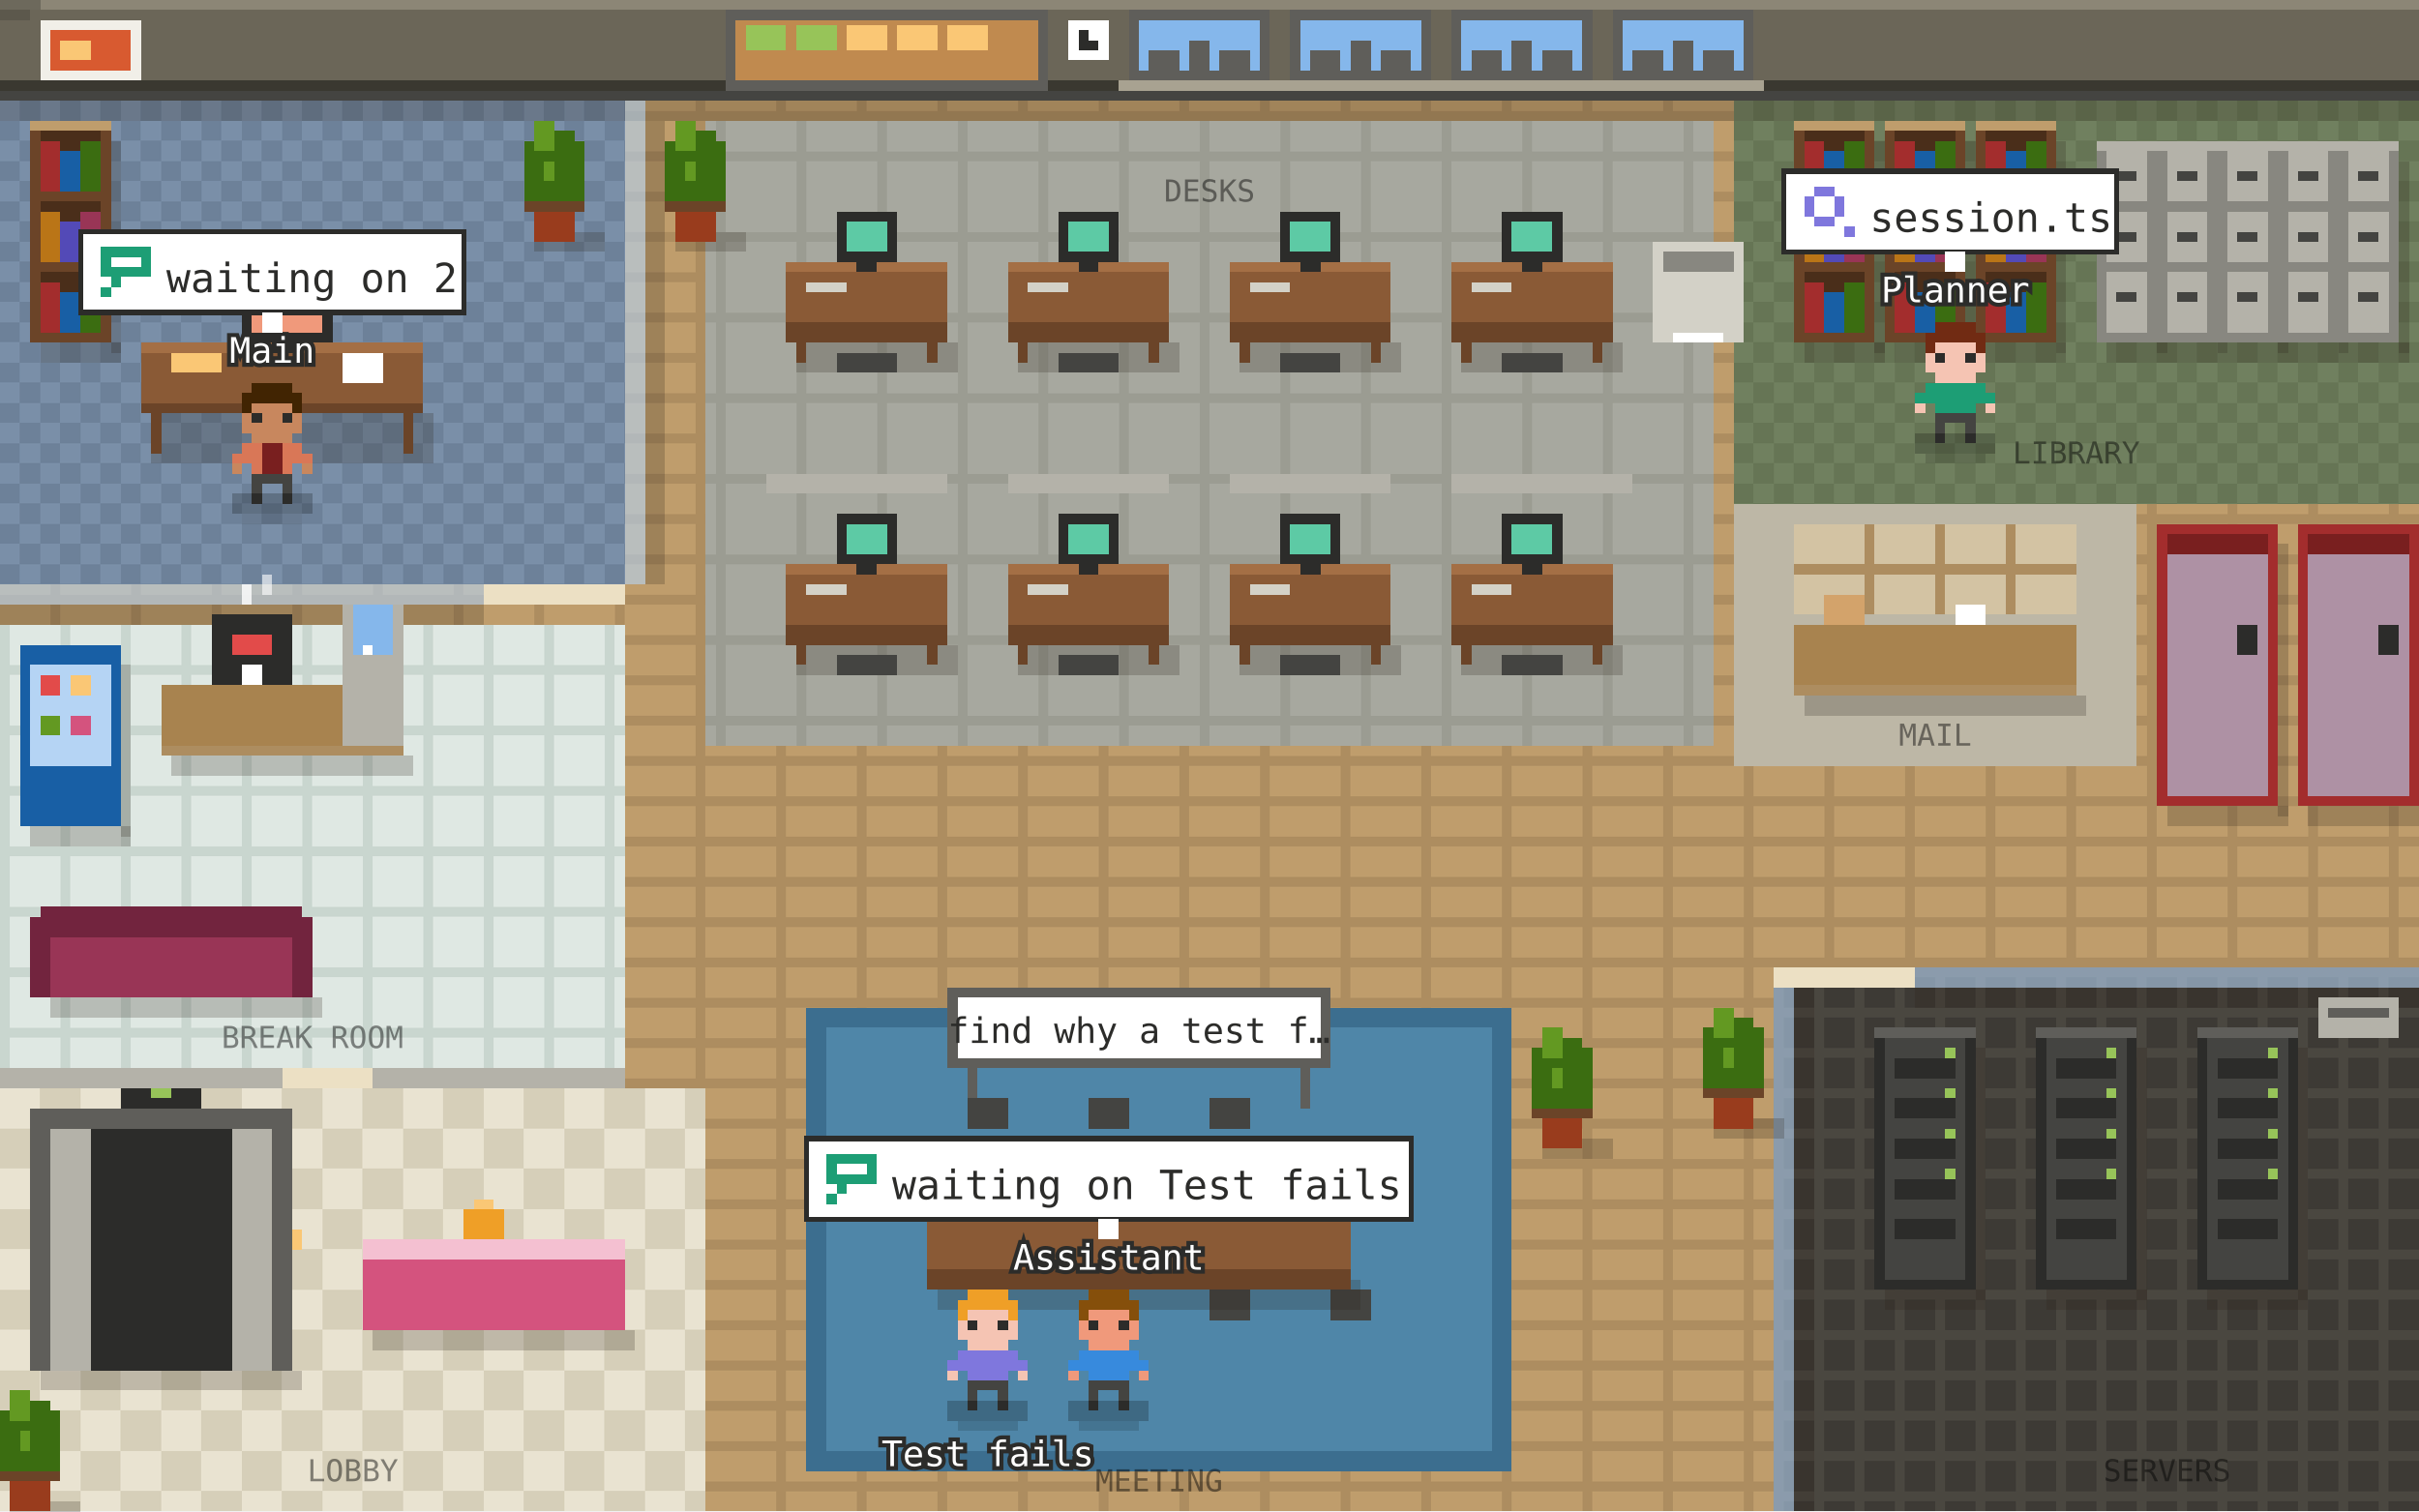
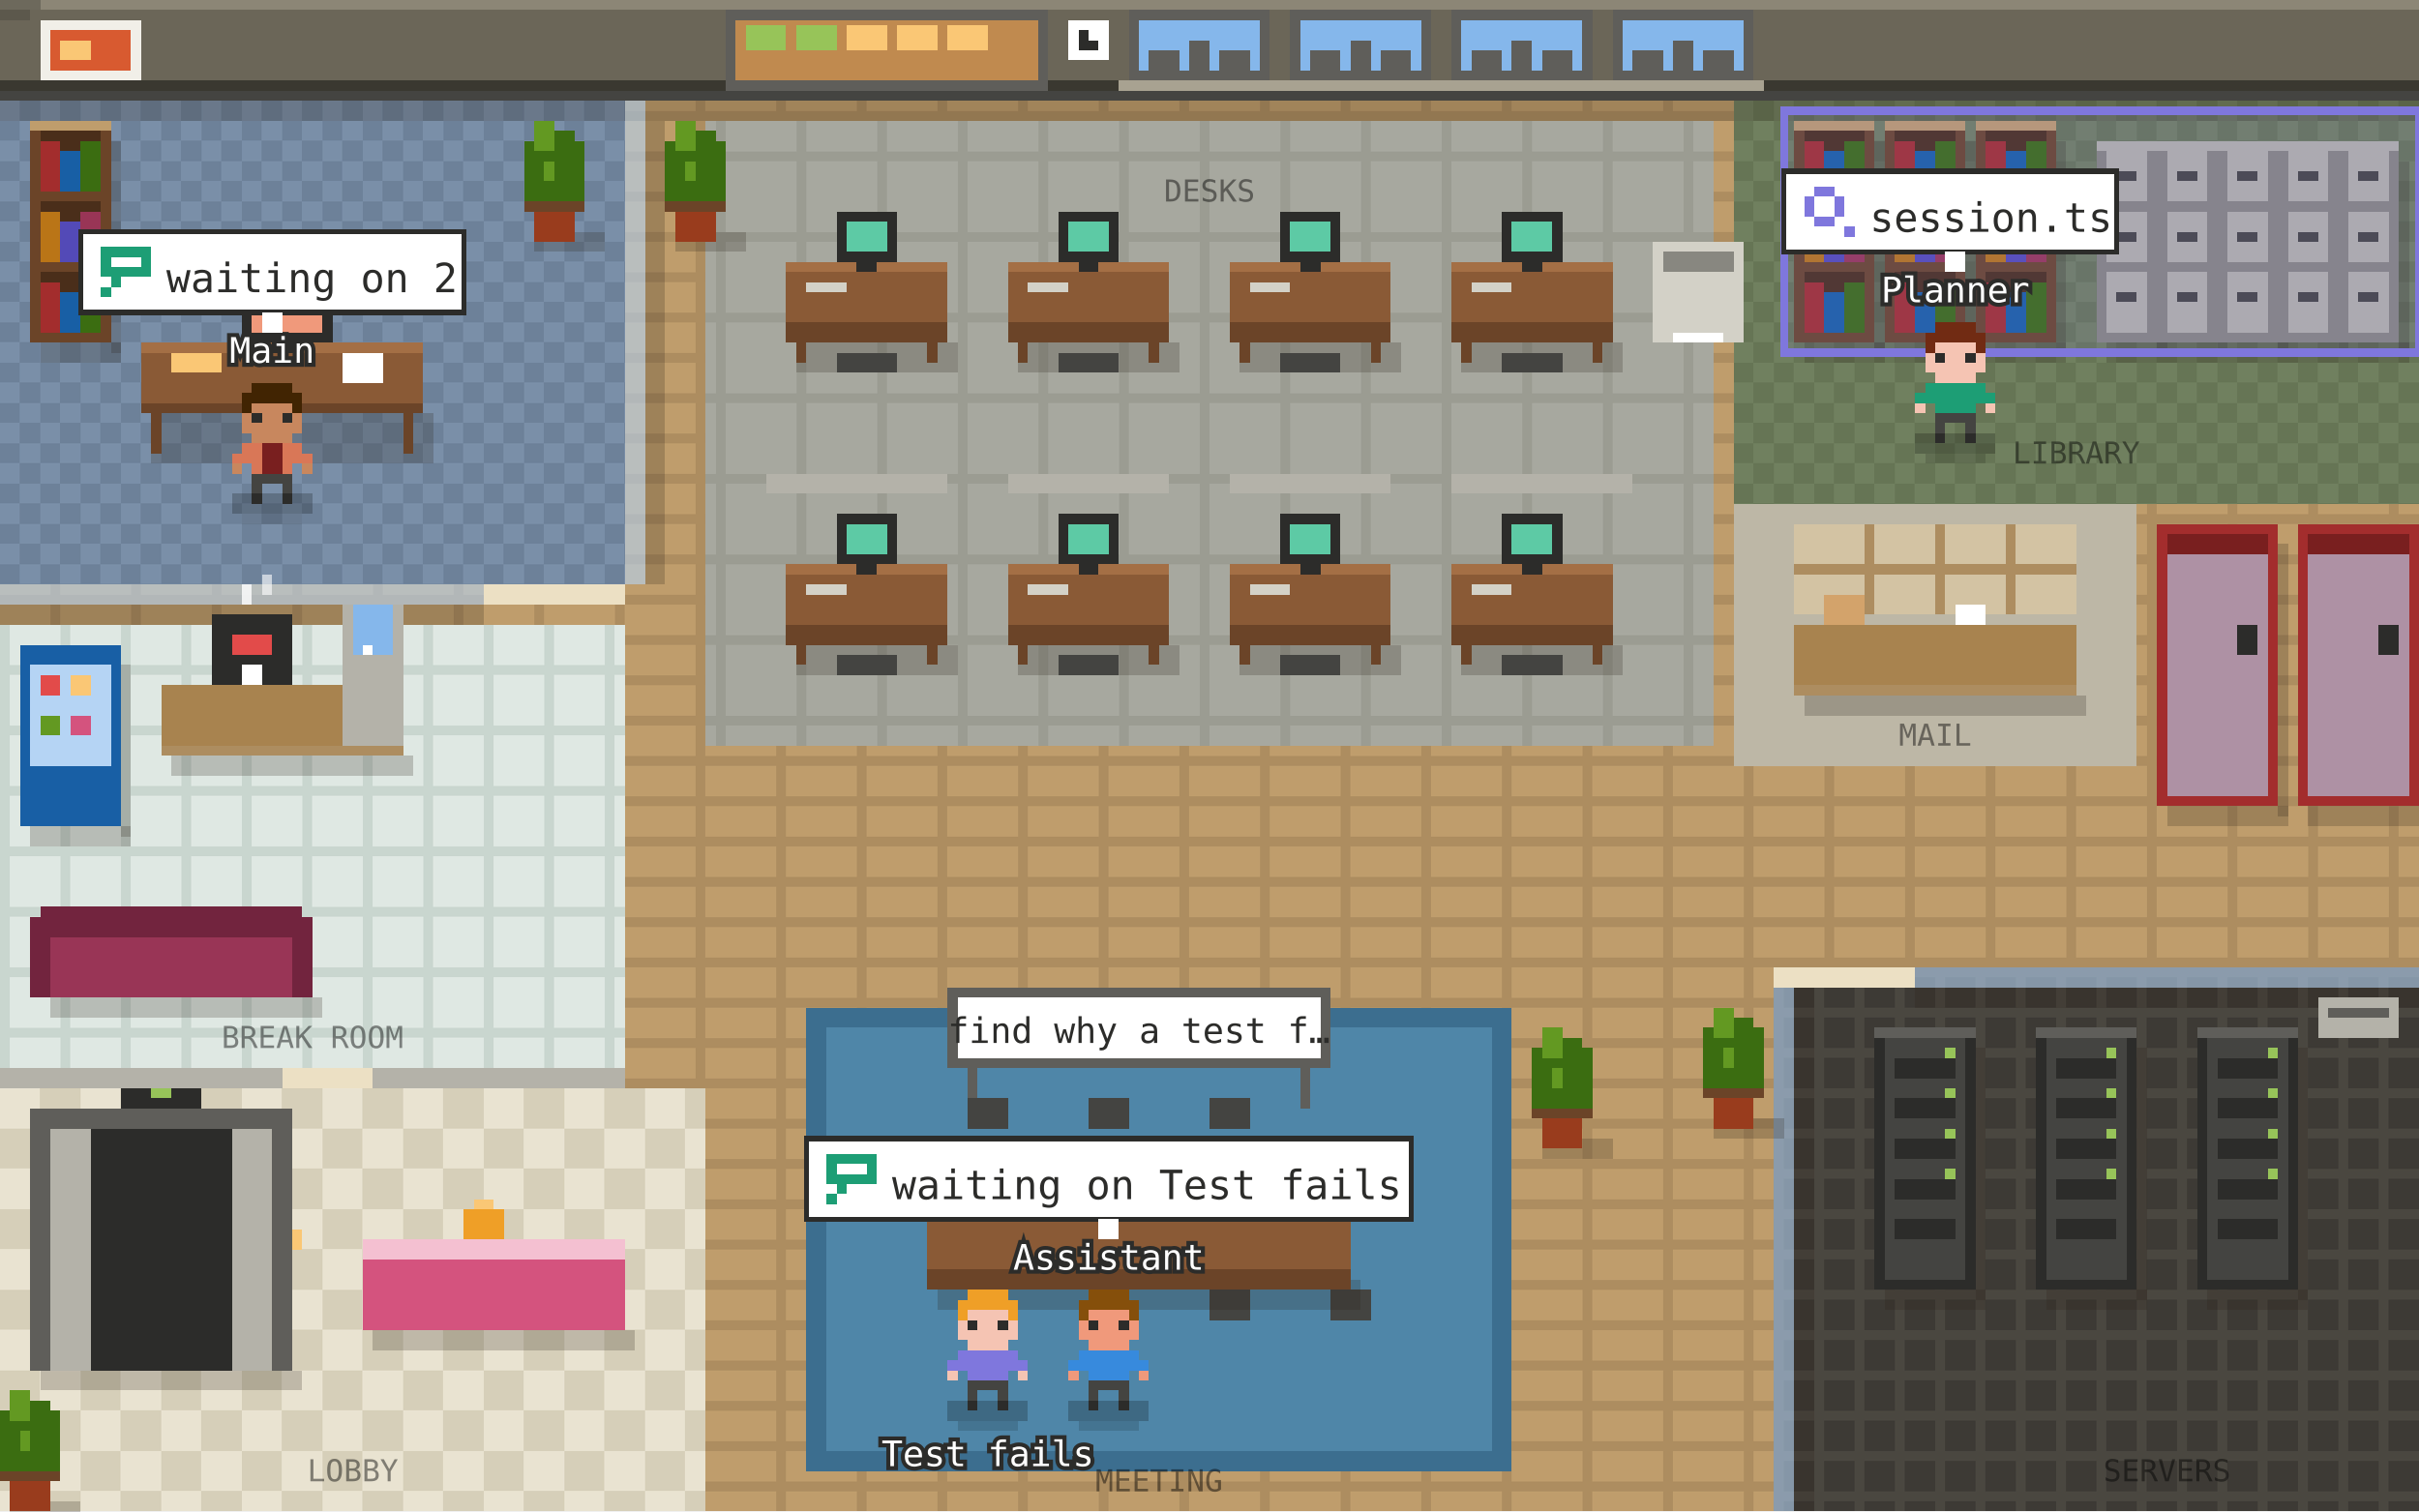
<svg xmlns="http://www.w3.org/2000/svg" viewBox="0 0 240 150" width="960" height="600" shape-rendering="crispEdges" font-family="monospace">
  <defs>
    <pattern id="po-wood" width="8" height="4" patternUnits="userSpaceOnUse">
      <rect x="0" y="0" width="8" height="4" fill="#bf9d6c" />
      <rect x="0" y="3" width="8" height="1" fill="#ad8d60" />
      <rect x="5" y="0" width="1" height="3" fill="#ad8d60" />
    </pattern>
    <pattern id="po-carpet" width="4" height="4" patternUnits="userSpaceOnUse">
      <rect x="0" y="0" width="4" height="4" fill="#7a8fa8" />
      <rect x="0" y="0" width="2" height="2" fill="#6d8199" />
      <rect x="2" y="2" width="2" height="2" fill="#6d8199" />
    </pattern>
    <pattern id="po-tile" width="6" height="6" patternUnits="userSpaceOnUse">
      <rect x="0" y="0" width="6" height="6" fill="#dfe8e3" />
      <rect x="0" y="0" width="6" height="1" fill="#c9d6cf" />
      <rect x="0" y="0" width="1" height="6" fill="#c9d6cf" />
    </pattern>
    <pattern id="po-officefloor" width="8" height="8" patternUnits="userSpaceOnUse">
      <rect x="0" y="0" width="8" height="8" fill="#a7a89f" />
      <rect x="0" y="7" width="8" height="1" fill="#9b9c92" />
      <rect x="7" y="0" width="1" height="8" fill="#9b9c92" />
    </pattern>
    <pattern id="po-libraryfloor" width="4" height="4" patternUnits="userSpaceOnUse">
      <rect x="0" y="0" width="4" height="4" fill="#70805f" />
      <rect x="0" y="0" width="2" height="2" fill="#667555" />
      <rect x="2" y="2" width="2" height="2" fill="#667555" />
    </pattern>
    <pattern id="po-marble" width="8" height="8" patternUnits="userSpaceOnUse">
      <rect x="0" y="0" width="8" height="8" fill="#e9e3d1" />
      <rect x="0" y="0" width="4" height="4" fill="#d6cfb9" />
      <rect x="4" y="4" width="4" height="4" fill="#d6cfb9" />
    </pattern>
    <pattern id="po-grate" width="4" height="4" patternUnits="userSpaceOnUse">
      <rect x="0" y="0" width="4" height="4" fill="#3d3a35" />
      <rect x="0" y="0" width="4" height="1" fill="#4a4740" />
      <rect x="0" y="0" width="1" height="4" fill="#4a4740" />
    </pattern>
    <g id="po-desk">
      <rect x="1" y="8" width="16" height="3" fill="#2a2018" fill-opacity="0.22" />
      <rect x="0" y="0" width="16" height="6" fill="#8a5a36" />
      <rect x="0" y="0" width="16" height="1" fill="#a46f45" />
      <rect x="0" y="6" width="16" height="2" fill="#6b4428" />
      <rect x="1" y="7" width="1" height="3" fill="#6b4428" />
      <rect x="14" y="7" width="1" height="3" fill="#6b4428" />
      <rect x="5" y="-5" width="6" height="5" fill="#2c2c2a" />
      <rect x="6" y="-4" width="4" height="3" fill="#5dcaa5" />
      <rect x="7" y="0" width="2" height="1" fill="#2c2c2a" />
      <rect x="2" y="2" width="4" height="1" fill="#d3d1c7" />
    </g>
    <g id="po-cab">
      <rect x="1" y="20" width="6" height="2" fill="#2a2018" fill-opacity="0.22" />
      <rect x="6" y="2" width="1" height="19" fill="#2a2018" fill-opacity="0.22" />
      <rect x="0" y="0" width="6" height="20" fill="#888780" />
      <rect x="0" y="0" width="6" height="1" fill="#b4b2a9" />
      <rect x="1" y="1" width="4" height="5" fill="#b4b2a9" />
      <rect x="1" y="7" width="4" height="5" fill="#b4b2a9" />
      <rect x="1" y="13" width="4" height="6" fill="#b4b2a9" />
      <rect x="2" y="3" width="2" height="1" fill="#444441" />
      <rect x="2" y="9" width="2" height="1" fill="#444441" />
      <rect x="2" y="15" width="2" height="1" fill="#444441" />
    </g>
    <g id="po-shelf">
      <rect x="1" y="22" width="8" height="2" fill="#2a2018" fill-opacity="0.22" />
      <rect x="8" y="2" width="1" height="21" fill="#2a2018" fill-opacity="0.22" />
      <rect x="0" y="0" width="8" height="22" fill="#6b4428" />
      <rect x="1" y="1" width="6" height="6" fill="#4a2e1a" />
      <rect x="1" y="2" width="2" height="5" fill="#a32d2d" />
      <rect x="3" y="3" width="2" height="4" fill="#185fa5" />
      <rect x="5" y="2" width="2" height="5" fill="#3b6d11" />
      <rect x="1" y="8" width="6" height="6" fill="#4a2e1a" />
      <rect x="1" y="9" width="2" height="5" fill="#ba7517" />
      <rect x="3" y="10" width="2" height="4" fill="#534ab7" />
      <rect x="5" y="9" width="2" height="5" fill="#993556" />
      <rect x="1" y="15" width="6" height="6" fill="#4a2e1a" />
      <rect x="1" y="16" width="2" height="5" fill="#a32d2d" />
      <rect x="3" y="17" width="2" height="4" fill="#185fa5" />
      <rect x="5" y="16" width="2" height="5" fill="#3b6d11" />
      <rect x="0" y="0" width="8" height="1" fill="#bf9d6c" />
    </g>
    <g id="po-rack">
      <rect x="1" y="26" width="10" height="2" fill="#2a2018" fill-opacity="0.22" />
      <rect x="10" y="2" width="1" height="25" fill="#2a2018" fill-opacity="0.22" />
      <rect x="0" y="0" width="10" height="26" fill="#2c2c2a" />
      <rect x="0" y="0" width="10" height="1" fill="#5f5e5a" />
      <rect x="1" y="1" width="8" height="24" fill="#444441" />
      <rect x="2" y="3" width="6" height="2" fill="#2c2c2a" />
      <rect x="2" y="7" width="6" height="2" fill="#2c2c2a" />
      <rect x="2" y="11" width="6" height="2" fill="#2c2c2a" />
      <rect x="2" y="15" width="6" height="2" fill="#2c2c2a" />
      <rect x="2" y="19" width="6" height="2" fill="#2c2c2a" />
    </g>
    <g id="po-plant">
      <rect x="1" y="11" width="7" height="2" fill="#2a2018" fill-opacity="0.22" />
      <rect x="1" y="8" width="4" height="4" fill="#993c1d" />
      <rect x="0" y="8" width="6" height="1" fill="#6b4428" />
      <rect x="0" y="2" width="6" height="6" fill="#3b6d11" />
      <rect x="1" y="0" width="2" height="3" fill="#639922" />
      <rect x="3" y="1" width="2" height="3" fill="#3b6d11" />
      <rect x="2" y="4" width="1" height="2" fill="#639922" />
    </g>
  </defs>
  <rect x="0" y="10" width="240" height="140" fill="url(#po-wood)" />
  <rect x="0" y="10" width="62" height="48" fill="url(#po-carpet)" />
  <rect x="0" y="62" width="62" height="44" fill="url(#po-tile)" />
  <rect x="0" y="108" width="70" height="42" fill="url(#po-marble)" />
  <rect x="70" y="12" width="100" height="62" fill="url(#po-officefloor)" />
  <rect x="172" y="10" width="68" height="40" fill="url(#po-libraryfloor)" />
  <rect x="172" y="50" width="40" height="26" fill="#bdb7a6" />
  <rect x="176" y="96" width="64" height="54" fill="url(#po-grate)" />
  <rect x="0" y="0" width="240" height="9" fill="#6b6658" />
  <rect x="0" y="0" width="240" height="1" fill="#8c8676" />
  <rect x="0" y="8" width="240" height="1" fill="#3a3830" />
  <rect x="0" y="9" width="240" height="1" fill="#444441" />
  <rect x="0" y="10" width="240" height="2" fill="#2a2018" fill-opacity="0.2" />
  <rect x="112" y="1" width="14" height="7" fill="#5f5e5a" />
  <rect x="113" y="2" width="12" height="5" fill="#85b7eb" />
  <rect x="111" y="8" width="16" height="1" fill="#a8a291" />
  <rect x="114" y="5" width="3" height="2" fill="#5f5e5a" />
  <rect x="118" y="4" width="2" height="3" fill="#5f5e5a" />
  <rect x="121" y="5" width="3" height="2" fill="#5f5e5a" />
  <rect x="128" y="1" width="14" height="7" fill="#5f5e5a" />
  <rect x="129" y="2" width="12" height="5" fill="#85b7eb" />
  <rect x="127" y="8" width="16" height="1" fill="#a8a291" />
  <rect x="130" y="5" width="3" height="2" fill="#5f5e5a" />
  <rect x="134" y="4" width="2" height="3" fill="#5f5e5a" />
  <rect x="137" y="5" width="3" height="2" fill="#5f5e5a" />
  <rect x="144" y="1" width="14" height="7" fill="#5f5e5a" />
  <rect x="145" y="2" width="12" height="5" fill="#85b7eb" />
  <rect x="143" y="8" width="16" height="1" fill="#a8a291" />
  <rect x="146" y="5" width="3" height="2" fill="#5f5e5a" />
  <rect x="150" y="4" width="2" height="3" fill="#5f5e5a" />
  <rect x="153" y="5" width="3" height="2" fill="#5f5e5a" />
  <rect x="160" y="1" width="14" height="7" fill="#5f5e5a" />
  <rect x="161" y="2" width="12" height="5" fill="#85b7eb" />
  <rect x="159" y="8" width="16" height="1" fill="#a8a291" />
  <rect x="162" y="5" width="3" height="2" fill="#5f5e5a" />
  <rect x="166" y="4" width="2" height="3" fill="#5f5e5a" />
  <rect x="169" y="5" width="3" height="2" fill="#5f5e5a" />
  <g id="po-zone-taskboard">
    <rect x="72" y="1" width="32" height="8" fill="#5f5e5a" />
    <rect x="73" y="2" width="30" height="6" fill="#c08a4f" />
  </g>
  <rect x="64" y="12" width="2" height="46" fill="#2a2018" fill-opacity="0.22" />
  <rect x="0" y="60" width="48" height="2" fill="#2a2018" fill-opacity="0.22" />
  <rect x="178" y="98" width="2" height="52" fill="#2a2018" fill-opacity="0.22" />
  <rect x="190" y="98" width="50" height="2" fill="#2a2018" fill-opacity="0.22" />
  <rect x="62" y="10" width="2" height="48" fill="#b5d4f4" fill-opacity="0.6" />
  <rect x="0" y="58" width="48" height="2" fill="#b5d4f4" fill-opacity="0.6" />
  <rect x="48" y="58" width="1" height="2" fill="#5f5e5a" />
  <rect x="176" y="98" width="2" height="52" fill="#b5d4f4" fill-opacity="0.6" />
  <rect x="190" y="96" width="50" height="2" fill="#b5d4f4" fill-opacity="0.6" />
  <rect x="189" y="96" width="1" height="2" fill="#5f5e5a" />
  <rect x="48" y="58" width="14" height="2" fill="#ece0c4" />
  <rect x="176" y="96" width="14" height="2" fill="#ece0c4" />
  <rect x="28" y="106" width="9" height="2" fill="#ece0c4" />
  <rect x="0" y="106" width="28" height="2" fill="#b4b2a9" />
  <rect x="37" y="106" width="25" height="2" fill="#b4b2a9" />
  <rect x="76" y="47" width="18" height="2" fill="#b4b2a9" />
  <rect x="100" y="47" width="16" height="2" fill="#b4b2a9" />
  <rect x="122" y="47" width="16" height="2" fill="#b4b2a9" />
  <rect x="144" y="47" width="18" height="2" fill="#b4b2a9" />
  <g id="po-zone-office">
    <use href="#po-shelf" x="3" y="12" />
    <rect x="15" y="41" width="28" height="5" fill="#2a2018" fill-opacity="0.22" />
    <rect x="14" y="34" width="28" height="6" fill="#8a5a36" />
    <rect x="14" y="34" width="28" height="1" fill="#a46f45" />
    <rect x="14" y="40" width="28" height="1" fill="#6b4428" />
    <rect x="15" y="41" width="1" height="4" fill="#6b4428" />
    <rect x="40" y="41" width="1" height="4" fill="#6b4428" />
    <rect x="24" y="28" width="9" height="6" fill="#2c2c2a" />
    <rect x="25" y="29" width="7" height="4" fill="#f0997b" />
    <rect x="27" y="34" width="3" height="1" fill="#2c2c2a" />
    <rect x="17" y="35" width="5" height="2" fill="#fac775" />
    <rect x="34" y="35" width="4" height="3" fill="#ffffff" />
    <use href="#po-plant" x="52" y="12" />
  </g>
  <g id="po-zone-desk">
    <use href="#po-desk" x="78" y="26" />
    <rect x="83" y="35" width="6" height="2" fill="#444441" />
    <use href="#po-desk" x="100" y="26" />
    <rect x="105" y="35" width="6" height="2" fill="#444441" />
    <use href="#po-desk" x="122" y="26" />
    <rect x="127" y="35" width="6" height="2" fill="#444441" />
    <use href="#po-desk" x="144" y="26" />
    <rect x="149" y="35" width="6" height="2" fill="#444441" />
    <use href="#po-desk" x="78" y="56" />
    <rect x="83" y="65" width="6" height="2" fill="#444441" />
    <use href="#po-desk" x="100" y="56" />
    <rect x="105" y="65" width="6" height="2" fill="#444441" />
    <use href="#po-desk" x="122" y="56" />
    <rect x="127" y="65" width="6" height="2" fill="#444441" />
    <use href="#po-desk" x="144" y="56" />
    <rect x="149" y="65" width="6" height="2" fill="#444441" />
    <rect x="164" y="24" width="9" height="10" fill="#d3d1c7" />
    <rect x="165" y="25" width="7" height="2" fill="#888780" />
    <rect x="166" y="33" width="5" height="1" fill="#ffffff" />
  </g>
  <g id="po-zone-library">
    <use href="#po-shelf" x="178" y="12" />
    <use href="#po-shelf" x="187" y="12" />
    <use href="#po-shelf" x="196" y="12" />
    <use href="#po-cab" x="208" y="14" />
    <use href="#po-cab" x="214" y="14" />
    <use href="#po-cab" x="220" y="14" />
    <use href="#po-cab" x="226" y="14" />
    <use href="#po-cab" x="232" y="14" />
  </g>
  <g id="po-zone-mailroom">
    <rect x="179" y="69" width="28" height="2" fill="#2a2018" fill-opacity="0.22" />
    <rect x="178" y="52" width="28" height="9" fill="#d3c3a3" />
    <rect x="185" y="52" width="1" height="9" fill="#ad8d60" />
    <rect x="192" y="52" width="1" height="9" fill="#ad8d60" />
    <rect x="199" y="52" width="1" height="9" fill="#ad8d60" />
    <rect x="178" y="56" width="28" height="1" fill="#ad8d60" />
    <rect x="178" y="62" width="28" height="6" fill="#a8834f" />
    <rect x="178" y="68" width="28" height="1" fill="#ad8d60" />
    <rect x="181" y="59" width="4" height="3" fill="#d3a36b" />
    <rect x="194" y="60" width="3" height="2" fill="#ffffff" />
  </g>
  <g id="po-zone-phone">
    <rect x="215" y="80" width="12" height="2" fill="#2a2018" fill-opacity="0.22" />
    <rect x="226" y="54" width="1" height="27" fill="#2a2018" fill-opacity="0.22" />
    <rect x="214" y="52" width="12" height="28" fill="#a32d2d" />
    <rect x="215" y="55" width="10" height="24" fill="#b5d4f4" fill-opacity="0.6" />
    <rect x="215" y="53" width="10" height="2" fill="#791f1f" />
    <rect x="222" y="62" width="2" height="3" fill="#2c2c2a" />
    <rect x="229" y="80" width="12" height="2" fill="#2a2018" fill-opacity="0.22" />
    <rect x="240" y="54" width="1" height="27" fill="#2a2018" fill-opacity="0.22" />
    <rect x="228" y="52" width="12" height="28" fill="#a32d2d" />
    <rect x="229" y="55" width="10" height="24" fill="#b5d4f4" fill-opacity="0.6" />
    <rect x="229" y="53" width="10" height="2" fill="#791f1f" />
    <rect x="236" y="62" width="2" height="3" fill="#2c2c2a" />
  </g>
  <g id="po-zone-server">
    <use href="#po-rack" x="186" y="102" />
    <rect x="193" y="104" width="1" height="1" fill="#97c459">
      <animate attributeName="fill" values="#97c459;#27500a;#97c459" dur="0.50s" repeatCount="indefinite" />
    </rect>
    <rect x="193" y="108" width="1" height="1" fill="#97c459">
      <animate attributeName="fill" values="#97c459;#27500a;#97c459" dur="0.73s" repeatCount="indefinite" />
    </rect>
    <rect x="193" y="112" width="1" height="1" fill="#97c459">
      <animate attributeName="fill" values="#97c459;#27500a;#97c459" dur="0.96s" repeatCount="indefinite" />
    </rect>
    <rect x="193" y="116" width="1" height="1" fill="#97c459">
      <animate attributeName="fill" values="#97c459;#27500a;#97c459" dur="1.19s" repeatCount="indefinite" />
    </rect>
    <use href="#po-rack" x="202" y="102" />
    <rect x="209" y="104" width="1" height="1" fill="#97c459">
      <animate attributeName="fill" values="#97c459;#27500a;#97c459" dur="1.42s" repeatCount="indefinite" />
    </rect>
    <rect x="209" y="108" width="1" height="1" fill="#97c459">
      <animate attributeName="fill" values="#97c459;#27500a;#97c459" dur="0.50s" repeatCount="indefinite" />
    </rect>
    <rect x="209" y="112" width="1" height="1" fill="#97c459">
      <animate attributeName="fill" values="#97c459;#27500a;#97c459" dur="0.73s" repeatCount="indefinite" />
    </rect>
    <rect x="209" y="116" width="1" height="1" fill="#97c459">
      <animate attributeName="fill" values="#97c459;#27500a;#97c459" dur="0.96s" repeatCount="indefinite" />
    </rect>
    <use href="#po-rack" x="218" y="102" />
    <rect x="225" y="104" width="1" height="1" fill="#97c459">
      <animate attributeName="fill" values="#97c459;#27500a;#97c459" dur="1.19s" repeatCount="indefinite" />
    </rect>
    <rect x="225" y="108" width="1" height="1" fill="#97c459">
      <animate attributeName="fill" values="#97c459;#27500a;#97c459" dur="1.42s" repeatCount="indefinite" />
    </rect>
    <rect x="225" y="112" width="1" height="1" fill="#97c459">
      <animate attributeName="fill" values="#97c459;#27500a;#97c459" dur="0.50s" repeatCount="indefinite" />
    </rect>
    <rect x="225" y="116" width="1" height="1" fill="#97c459">
      <animate attributeName="fill" values="#97c459;#27500a;#97c459" dur="0.73s" repeatCount="indefinite" />
    </rect>
    <rect x="230" y="99" width="8" height="4" fill="#b4b2a9" />
    <rect x="231" y="100" width="6" height="1" fill="#5f5e5a" />
  </g>
  <g id="po-zone-meeting">
    <rect x="80" y="100" width="70" height="46" fill="#3c6e8f" />
    <rect x="82" y="102" width="66" height="42" fill="#4f86a8" />
    <rect x="94" y="98" width="38" height="8" fill="#5f5e5a" />
    <rect x="95" y="99" width="36" height="6" fill="#ffffff" />
    <rect x="96" y="106" width="1" height="4" fill="#5f5e5a" />
    <rect x="129" y="106" width="1" height="4" fill="#5f5e5a" />
    <rect x="96" y="109" width="4" height="3" fill="#444441" />
    <rect x="108" y="109" width="4" height="3" fill="#444441" />
    <rect x="120" y="109" width="4" height="3" fill="#444441" />
    <rect x="96" y="128" width="4" height="3" fill="#444441" />
    <rect x="108" y="128" width="4" height="3" fill="#444441" />
    <rect x="120" y="128" width="4" height="3" fill="#444441" />
    <rect x="132" y="128" width="4" height="3" fill="#444441" />
    <rect x="93" y="127" width="42" height="3" fill="#2a2018" fill-opacity="0.22" />
    <rect x="92" y="116" width="42" height="10" fill="#8a5a36" />
    <rect x="92" y="116" width="42" height="1" fill="#a46f45" />
    <rect x="92" y="126" width="42" height="2" fill="#6b4428" />
  </g>
  <g id="po-zone-breakroom">
    <rect x="3" y="82" width="10" height="2" fill="#2a2018" fill-opacity="0.22" />
    <rect x="12" y="66" width="1" height="17" fill="#2a2018" fill-opacity="0.22" />
    <rect x="17" y="75" width="24" height="2" fill="#2a2018" fill-opacity="0.22" />
    <rect x="2" y="64" width="10" height="18" fill="#185fa5" />
    <rect x="3" y="66" width="8" height="10" fill="#b5d4f4" />
    <rect x="4" y="67" width="2" height="2" fill="#e24b4a" />
    <rect x="7" y="67" width="2" height="2" fill="#fac775" />
    <rect x="4" y="71" width="2" height="2" fill="#639922" />
    <rect x="7" y="71" width="2" height="2" fill="#d4537e" />
    <rect x="16" y="68" width="24" height="6" fill="#a8834f" />
    <rect x="16" y="74" width="24" height="1" fill="#ad8d60" />
    <rect x="21" y="61" width="8" height="7" fill="#2c2c2a" />
    <rect x="23" y="63" width="4" height="2" fill="#e24b4a" />
    <rect x="24" y="66" width="2" height="2" fill="#ffffff" />
    <rect x="34" y="60" width="6" height="14" fill="#b4b2a9" />
    <rect x="35" y="60" width="4" height="5" fill="#85b7eb" />
    <rect x="5" y="99" width="27" height="2" fill="#2a2018" fill-opacity="0.22" />
    <rect x="4" y="90" width="26" height="3" fill="#72243e" />
    <rect x="4" y="93" width="26" height="6" fill="#993556" />
    <rect x="3" y="91" width="2" height="8" fill="#72243e" />
    <rect x="29" y="91" width="2" height="8" fill="#72243e" />
  </g>
  <g id="po-zone-elevator">
    <rect x="4" y="136" width="26" height="2" fill="#2a2018" fill-opacity="0.22" />
    <rect x="3" y="110" width="26" height="26" fill="#5f5e5a" />
    <rect x="5" y="112" width="11" height="24" fill="#b4b2a9" />
    <rect x="16" y="112" width="11" height="24" fill="#b4b2a9" />
    <rect x="15" y="112" width="2" height="24" fill="#5f5e5a" />
    <rect x="12" y="108" width="8" height="2" fill="#2c2c2a" />
    <rect x="15" y="108" width="2" height="1" fill="#97c459" />
    <rect x="29" y="122" width="1" height="2" fill="#fac775" />
  </g>
  <g id="po-zone-reception">
    <rect x="37" y="132" width="26" height="2" fill="#2a2018" fill-opacity="0.22" />
    <rect x="36" y="123" width="26" height="2" fill="#f4c0d1" />
    <rect x="36" y="125" width="26" height="7" fill="#d4537e" />
    <rect x="46" y="120" width="4" height="3" fill="#ef9f27" />
    <rect x="47" y="119" width="2" height="1" fill="#fac775" />
  </g>
  <g id="po-labels">
    <text x="120" y="20" font-size="3" text-anchor="middle" fill="#000000" fill-opacity="0.45">DESKS</text>
    <text x="206" y="46" font-size="3" text-anchor="middle" fill="#000000" fill-opacity="0.45">LIBRARY</text>
    <text x="192" y="74" font-size="3" text-anchor="middle" fill="#000000" fill-opacity="0.45">MAIL</text>
    <text x="215" y="147" font-size="3" text-anchor="middle" fill="#000000" fill-opacity="0.45">SERVERS</text>
    <text x="115" y="148" font-size="3" text-anchor="middle" fill="#000000" fill-opacity="0.45">MEETING</text>
    <text x="31" y="104" font-size="3" text-anchor="middle" fill="#000000" fill-opacity="0.45">BREAK ROOM</text>
    <text x="35" y="147" font-size="3" text-anchor="middle" fill="#000000" fill-opacity="0.45">LOBBY</text>
  </g>
  <g id="po-decor">
    <use href="#po-plant" x="66" y="12" />
    <use href="#po-plant" x="152" y="102" />
    <use href="#po-plant" x="169" y="100" />
    <use href="#po-plant" x="0" y="138" />
    <rect x="4" y="2" width="10" height="6" fill="#f1efe8" />
    <rect x="5" y="3" width="8" height="4" fill="#d85a30" />
    <rect x="6" y="4" width="3" height="2" fill="#fac775" />
    <rect x="106" y="2" width="4" height="4" fill="#ffffff" />
    <rect x="107" y="3" width="1" height="2" fill="#2c2c2a" />
    <rect x="108" y="4" width="1" height="1" fill="#2c2c2a" />
    <g>
      <rect x="24" y="58" width="1" height="2" fill="#ffffff" fill-opacity="0.8" />
      <rect x="26" y="57" width="1" height="2" fill="#ffffff" fill-opacity="0.6" />
      <animateTransform attributeName="transform" type="translate" values="0,1;0,-2" dur="1.2s" repeatCount="indefinite" />
      <animate attributeName="opacity" values="1;0" dur="1.2s" repeatCount="indefinite" />
    </g>
    <rect x="36" y="64" width="1" height="1" fill="#ffffff">
      <animate attributeName="y" values="64;60" dur="2s" repeatCount="indefinite" />
    </rect>
  </g>
+   <rect x="177" y="11" width="63" height="24" fill="#7f77dd" fill-opacity="0.14" stroke="#7f77dd" stroke-width="0.8">
+     <animate attributeName="stroke-opacity" values="0.95;0.35;0.95" dur="1.6s" repeatCount="indefinite" />
+   </rect>
  <text x="113" y="103.5" font-size="3.5" text-anchor="middle" fill="#2c2c2a">find why a test f…</text>
  <rect x="74" y="2.5" width="4" height="2.5" fill="#97c459" />
  <rect x="79" y="2.5" width="4" height="2.5" fill="#97c459" />
  <rect x="84" y="2.5" width="4" height="2.5" fill="#fac775" />
  <rect x="89" y="2.5" width="4" height="2.5" fill="#fac775" />
  <rect x="94" y="2.5" width="4" height="2.5" fill="#fac775" />
  <rect x="9" y="112" width="14" height="24" fill="#2c2c2a" />
  <g id="agent-plan-1" transform="translate(194,44)">
    <g>
      <rect x="-4" y="-1" width="8" height="2" fill="#000000" fill-opacity="0.22" />
      <rect x="-3" y="1" width="6" height="1" fill="#000000" fill-opacity="0.14" />
      <g transform="translate(-4,-12)">
        <rect x="2" y="0" width="4" height="1" fill="#712b13" />
        <rect x="1" y="1" width="6" height="1" fill="#712b13" />
        <rect x="1" y="2" width="1" height="1" fill="#712b13" />
        <rect x="2" y="2" width="4" height="1" fill="#f5c4b3" />
        <rect x="6" y="2" width="1" height="1" fill="#712b13" />
        <rect x="1" y="3" width="1" height="1" fill="#f5c4b3" />
        <rect x="2" y="3" width="1" height="1" fill="#2c2c2a" />
        <rect x="3" y="3" width="2" height="1" fill="#f5c4b3" />
        <rect x="5" y="3" width="1" height="1" fill="#2c2c2a" />
        <rect x="6" y="3" width="1" height="1" fill="#f5c4b3" />
        <rect x="1" y="4" width="6" height="1" fill="#f5c4b3" />
        <rect x="2" y="5" width="4" height="1" fill="#f5c4b3" />
        <rect x="1" y="6" width="6" height="1" fill="#1d9e75" />
        <rect x="0" y="7" width="8" height="1" fill="#1d9e75" />
        <rect x="0" y="8" width="1" height="1" fill="#f5c4b3" />
        <rect x="2" y="8" width="4" height="1" fill="#1d9e75" />
        <rect x="7" y="8" width="1" height="1" fill="#f5c4b3" />
        <rect x="2" y="9" width="4" height="1" fill="#444441" />
        <rect x="2" y="10" width="1" height="1" fill="#444441" />
        <rect x="2" y="11" width="1" height="1" fill="#2c2c2a" />
        <rect x="5" y="10" width="1" height="1" fill="#444441" />
        <rect x="5" y="11" width="1" height="1" fill="#2c2c2a" />
      </g>
      <animateTransform attributeName="transform" type="translate" values="0,0;0,-0.6;0,0" dur="0.7s" repeatCount="indefinite" />
    </g>
    <text x="0" y="-14" font-size="3.5" text-anchor="middle" fill="#ffffff" stroke="#2c2c2a" stroke-width="0.8" paint-order="stroke">Planner</text>
    <g transform="translate(-17,-27)">
      <rect x="0" y="0" width="33" height="8" fill="#ffffff" stroke="#2c2c2a" stroke-width="0.5" />
      <rect x="16" y="8" width="2" height="2" fill="#ffffff" />
      <rect x="3" y="1.5" width="2" height="1" fill="#7f77dd" />
      <rect x="2" y="2.5" width="1" height="1" fill="#7f77dd" />
      <rect x="5" y="2.5" width="1" height="1" fill="#7f77dd" />
      <rect x="2" y="3.5" width="1" height="1" fill="#7f77dd" />
      <rect x="5" y="3.5" width="1" height="1" fill="#7f77dd" />
      <rect x="3" y="4.5" width="2" height="1" fill="#7f77dd" />
      <rect x="6" y="5.5" width="1" height="1" fill="#7f77dd" />
      <text x="8.5" y="6" font-size="4" fill="#2c2c2a">session.ts</text>
    </g>
  </g>
  <g id="agent-main" transform="translate(27,50)">
    <rect x="-4" y="-1" width="8" height="2" fill="#000000" fill-opacity="0.22" />
    <rect x="-3" y="1" width="6" height="1" fill="#000000" fill-opacity="0.14" />
    <g transform="translate(-4,-12)">
      <rect x="2" y="0" width="4" height="1" fill="#412402" />
      <rect x="1" y="1" width="6" height="1" fill="#412402" />
      <rect x="1" y="2" width="1" height="1" fill="#412402" />
      <rect x="2" y="2" width="4" height="1" fill="#c8875e" />
      <rect x="6" y="2" width="1" height="1" fill="#412402" />
      <rect x="1" y="3" width="1" height="1" fill="#c8875e" />
      <rect x="2" y="3" width="1" height="1" fill="#2c2c2a" />
      <rect x="3" y="3" width="2" height="1" fill="#c8875e" />
      <rect x="5" y="3" width="1" height="1" fill="#2c2c2a" />
      <rect x="6" y="3" width="1" height="1" fill="#c8875e" />
      <rect x="1" y="4" width="6" height="1" fill="#c8875e" />
      <rect x="2" y="5" width="4" height="1" fill="#c8875e" />
      <rect x="1" y="6" width="2" height="1" fill="#d97757" />
      <rect x="3" y="6" width="2" height="1" fill="#791f1f" />
      <rect x="5" y="6" width="2" height="1" fill="#d97757" />
      <rect x="0" y="7" width="3" height="1" fill="#d97757" />
      <rect x="3" y="7" width="2" height="1" fill="#791f1f" />
      <rect x="5" y="7" width="3" height="1" fill="#d97757" />
      <rect x="0" y="8" width="1" height="1" fill="#c8875e" />
      <rect x="2" y="8" width="1" height="1" fill="#d97757" />
      <rect x="3" y="8" width="2" height="1" fill="#791f1f" />
      <rect x="5" y="8" width="1" height="1" fill="#d97757" />
      <rect x="7" y="8" width="1" height="1" fill="#c8875e" />
      <rect x="2" y="9" width="4" height="1" fill="#444441" />
      <rect x="2" y="10" width="1" height="1" fill="#444441" />
      <rect x="2" y="11" width="1" height="1" fill="#2c2c2a" />
      <rect x="5" y="10" width="1" height="1" fill="#444441" />
      <rect x="5" y="11" width="1" height="1" fill="#2c2c2a" />
    </g>
    <text x="0" y="-14" font-size="3.5" text-anchor="middle" fill="#ffffff" stroke="#2c2c2a" stroke-width="0.8" paint-order="stroke">Main</text>
    <g transform="translate(-19,-27)">
      <rect x="0" y="0" width="38" height="8" fill="#ffffff" stroke="#2c2c2a" stroke-width="0.5" />
      <rect x="18" y="8" width="2" height="2" fill="#ffffff" />
      <rect x="2" y="1.5" width="5" height="1" fill="#1d9e75" />
      <rect x="2" y="2.5" width="1" height="1" fill="#1d9e75" />
      <rect x="6" y="2.5" width="1" height="1" fill="#1d9e75" />
      <rect x="2" y="3.5" width="5" height="1" fill="#1d9e75" />
      <rect x="3" y="4.5" width="1" height="1" fill="#1d9e75" />
      <rect x="2" y="5.5" width="1" height="1" fill="#1d9e75" />
      <text x="8.5" y="6" font-size="4" fill="#2c2c2a">waiting on 2</text>
    </g>
  </g>
  <g id="agent-explore-1">
    <set attributeName="visibility" to="hidden" begin="4771ms" />
    <animateMotion dur="4771ms" fill="freeze" path="M172,74 L172,88 L55,88 L55,62 L55,50 L36,50 L55,50 L55,62 L55,88 L32,88 L32,138 L16,138" />
    <rect x="-4" y="-1" width="8" height="2" fill="#000000" fill-opacity="0.22" />
    <rect x="-3" y="1" width="6" height="1" fill="#000000" fill-opacity="0.14" />
    <g transform="translate(-4,-12)">
      <g>
        <rect x="2" y="0" width="4" height="1" fill="#412402" />
        <rect x="1" y="1" width="6" height="1" fill="#412402" />
        <rect x="1" y="2" width="1" height="1" fill="#412402" />
        <rect x="2" y="2" width="4" height="1" fill="#f5c4b3" />
        <rect x="6" y="2" width="1" height="1" fill="#412402" />
        <rect x="1" y="3" width="1" height="1" fill="#f5c4b3" />
        <rect x="2" y="3" width="1" height="1" fill="#2c2c2a" />
        <rect x="3" y="3" width="2" height="1" fill="#f5c4b3" />
        <rect x="5" y="3" width="1" height="1" fill="#2c2c2a" />
        <rect x="6" y="3" width="1" height="1" fill="#f5c4b3" />
        <rect x="1" y="4" width="6" height="1" fill="#f5c4b3" />
        <rect x="2" y="5" width="4" height="1" fill="#f5c4b3" />
        <rect x="1" y="6" width="6" height="1" fill="#7f77dd" />
        <rect x="0" y="7" width="8" height="1" fill="#7f77dd" />
        <rect x="0" y="8" width="1" height="1" fill="#f5c4b3" />
        <rect x="2" y="8" width="4" height="1" fill="#7f77dd" />
        <rect x="7" y="8" width="1" height="1" fill="#f5c4b3" />
        <rect x="2" y="9" width="4" height="1" fill="#444441" />
        <animateTransform attributeName="transform" type="translate" calcMode="discrete" values="0,0;0,-1" keyTimes="0;0.5" dur="0.3s" repeatDur="4771ms" />
      </g>
      <g>
        <rect x="2" y="10" width="1" height="1" fill="#444441" />
        <rect x="2" y="11" width="1" height="1" fill="#2c2c2a" />
        <animateTransform attributeName="transform" type="translate" calcMode="discrete" values="0,0;1,-1;1,0;0,0;-1,0;-1,0" keyTimes="0;0.17;0.34;0.5;0.67;0.84" dur="0.6s" begin="0s" repeatDur="4771ms" />
      </g>
      <g>
        <rect x="5" y="10" width="1" height="1" fill="#444441" />
        <rect x="5" y="11" width="1" height="1" fill="#2c2c2a" />
        <animateTransform attributeName="transform" type="translate" calcMode="discrete" values="0,0;1,-1;1,0;0,0;-1,0;-1,0" keyTimes="0;0.17;0.34;0.5;0.67;0.84" dur="0.6s" begin="0.3s" repeatDur="4771ms" />
      </g>
    </g>
    <g>
      <rect x="-1" y="-5" width="2" height="1" fill="#ba7517" />
      <rect x="-1" y="-4" width="5" height="1" fill="#fac775" />
      <rect x="-1" y="-3" width="5" height="1" fill="#fac775" />
      <rect x="-1" y="-2" width="5" height="1" fill="#fac775" />
      <set attributeName="visibility" to="hidden" begin="2685ms" />
    </g>
    <text x="0" y="-14" font-size="3.5" text-anchor="middle" fill="#ffffff" stroke="#2c2c2a" stroke-width="0.8" paint-order="stroke">Researcher</text>
  </g>
  <g id="agent-tester-1" transform="translate(110,140)">
    <rect x="-4" y="-1" width="8" height="2" fill="#000000" fill-opacity="0.22" />
    <rect x="-3" y="1" width="6" height="1" fill="#000000" fill-opacity="0.14" />
    <g transform="translate(-4,-12)">
      <rect x="2" y="0" width="4" height="1" fill="#854f0b" />
      <rect x="1" y="1" width="6" height="1" fill="#854f0b" />
      <rect x="1" y="2" width="1" height="1" fill="#854f0b" />
      <rect x="2" y="2" width="4" height="1" fill="#f0997b" />
      <rect x="6" y="2" width="1" height="1" fill="#854f0b" />
      <rect x="1" y="3" width="1" height="1" fill="#f0997b" />
      <rect x="2" y="3" width="1" height="1" fill="#2c2c2a" />
      <rect x="3" y="3" width="2" height="1" fill="#f0997b" />
      <rect x="5" y="3" width="1" height="1" fill="#2c2c2a" />
      <rect x="6" y="3" width="1" height="1" fill="#f0997b" />
      <rect x="1" y="4" width="6" height="1" fill="#f0997b" />
      <rect x="2" y="5" width="4" height="1" fill="#f0997b" />
      <rect x="1" y="6" width="6" height="1" fill="#378add" />
      <rect x="0" y="7" width="8" height="1" fill="#378add" />
      <rect x="0" y="8" width="1" height="1" fill="#f0997b" />
      <rect x="2" y="8" width="4" height="1" fill="#378add" />
      <rect x="7" y="8" width="1" height="1" fill="#f0997b" />
      <rect x="2" y="9" width="4" height="1" fill="#444441" />
      <rect x="2" y="10" width="1" height="1" fill="#444441" />
      <rect x="2" y="11" width="1" height="1" fill="#2c2c2a" />
      <rect x="5" y="10" width="1" height="1" fill="#444441" />
      <rect x="5" y="11" width="1" height="1" fill="#2c2c2a" />
    </g>
    <text x="0" y="-14" font-size="3.5" text-anchor="middle" fill="#ffffff" stroke="#2c2c2a" stroke-width="0.8" paint-order="stroke">Assistant</text>
    <g transform="translate(-30,-27)">
      <rect x="0" y="0" width="60" height="8" fill="#ffffff" stroke="#2c2c2a" stroke-width="0.5" />
      <rect x="29" y="8" width="2" height="2" fill="#ffffff" />
      <rect x="2" y="1.5" width="5" height="1" fill="#1d9e75" />
      <rect x="2" y="2.5" width="1" height="1" fill="#1d9e75" />
      <rect x="6" y="2.5" width="1" height="1" fill="#1d9e75" />
      <rect x="2" y="3.5" width="5" height="1" fill="#1d9e75" />
      <rect x="3" y="4.5" width="1" height="1" fill="#1d9e75" />
      <rect x="2" y="5.5" width="1" height="1" fill="#1d9e75" />
      <text x="8.5" y="6" font-size="4" fill="#2c2c2a">waiting on Test fails</text>
    </g>
  </g>
  <g id="agent-digger-1" transform="translate(98,140)">
    <rect x="-4" y="-1" width="8" height="2" fill="#000000" fill-opacity="0.22" />
    <rect x="-3" y="1" width="6" height="1" fill="#000000" fill-opacity="0.14" />
    <g transform="translate(-4,-12)">
      <rect x="2" y="0" width="4" height="1" fill="#ef9f27" />
      <rect x="1" y="1" width="6" height="1" fill="#ef9f27" />
      <rect x="1" y="2" width="1" height="1" fill="#ef9f27" />
      <rect x="2" y="2" width="4" height="1" fill="#f5c4b3" />
      <rect x="6" y="2" width="1" height="1" fill="#ef9f27" />
      <rect x="1" y="3" width="1" height="1" fill="#f5c4b3" />
      <rect x="2" y="3" width="1" height="1" fill="#2c2c2a" />
      <rect x="3" y="3" width="2" height="1" fill="#f5c4b3" />
      <rect x="5" y="3" width="1" height="1" fill="#2c2c2a" />
      <rect x="6" y="3" width="1" height="1" fill="#f5c4b3" />
      <rect x="1" y="4" width="6" height="1" fill="#f5c4b3" />
      <rect x="2" y="5" width="4" height="1" fill="#f5c4b3" />
      <rect x="1" y="6" width="6" height="1" fill="#7f77dd" />
      <rect x="0" y="7" width="8" height="1" fill="#7f77dd" />
      <rect x="0" y="8" width="1" height="1" fill="#f5c4b3" />
      <rect x="2" y="8" width="4" height="1" fill="#7f77dd" />
      <rect x="7" y="8" width="1" height="1" fill="#f5c4b3" />
      <rect x="2" y="9" width="4" height="1" fill="#444441" />
      <rect x="2" y="10" width="1" height="1" fill="#444441" />
      <rect x="2" y="11" width="1" height="1" fill="#2c2c2a" />
      <rect x="5" y="10" width="1" height="1" fill="#444441" />
      <rect x="5" y="11" width="1" height="1" fill="#2c2c2a" />
    </g>
    <text x="0" y="5.5" font-size="3.5" text-anchor="middle" fill="#ffffff" stroke="#2c2c2a" stroke-width="0.8" paint-order="stroke">Test fails</text>
  </g>
</svg>
